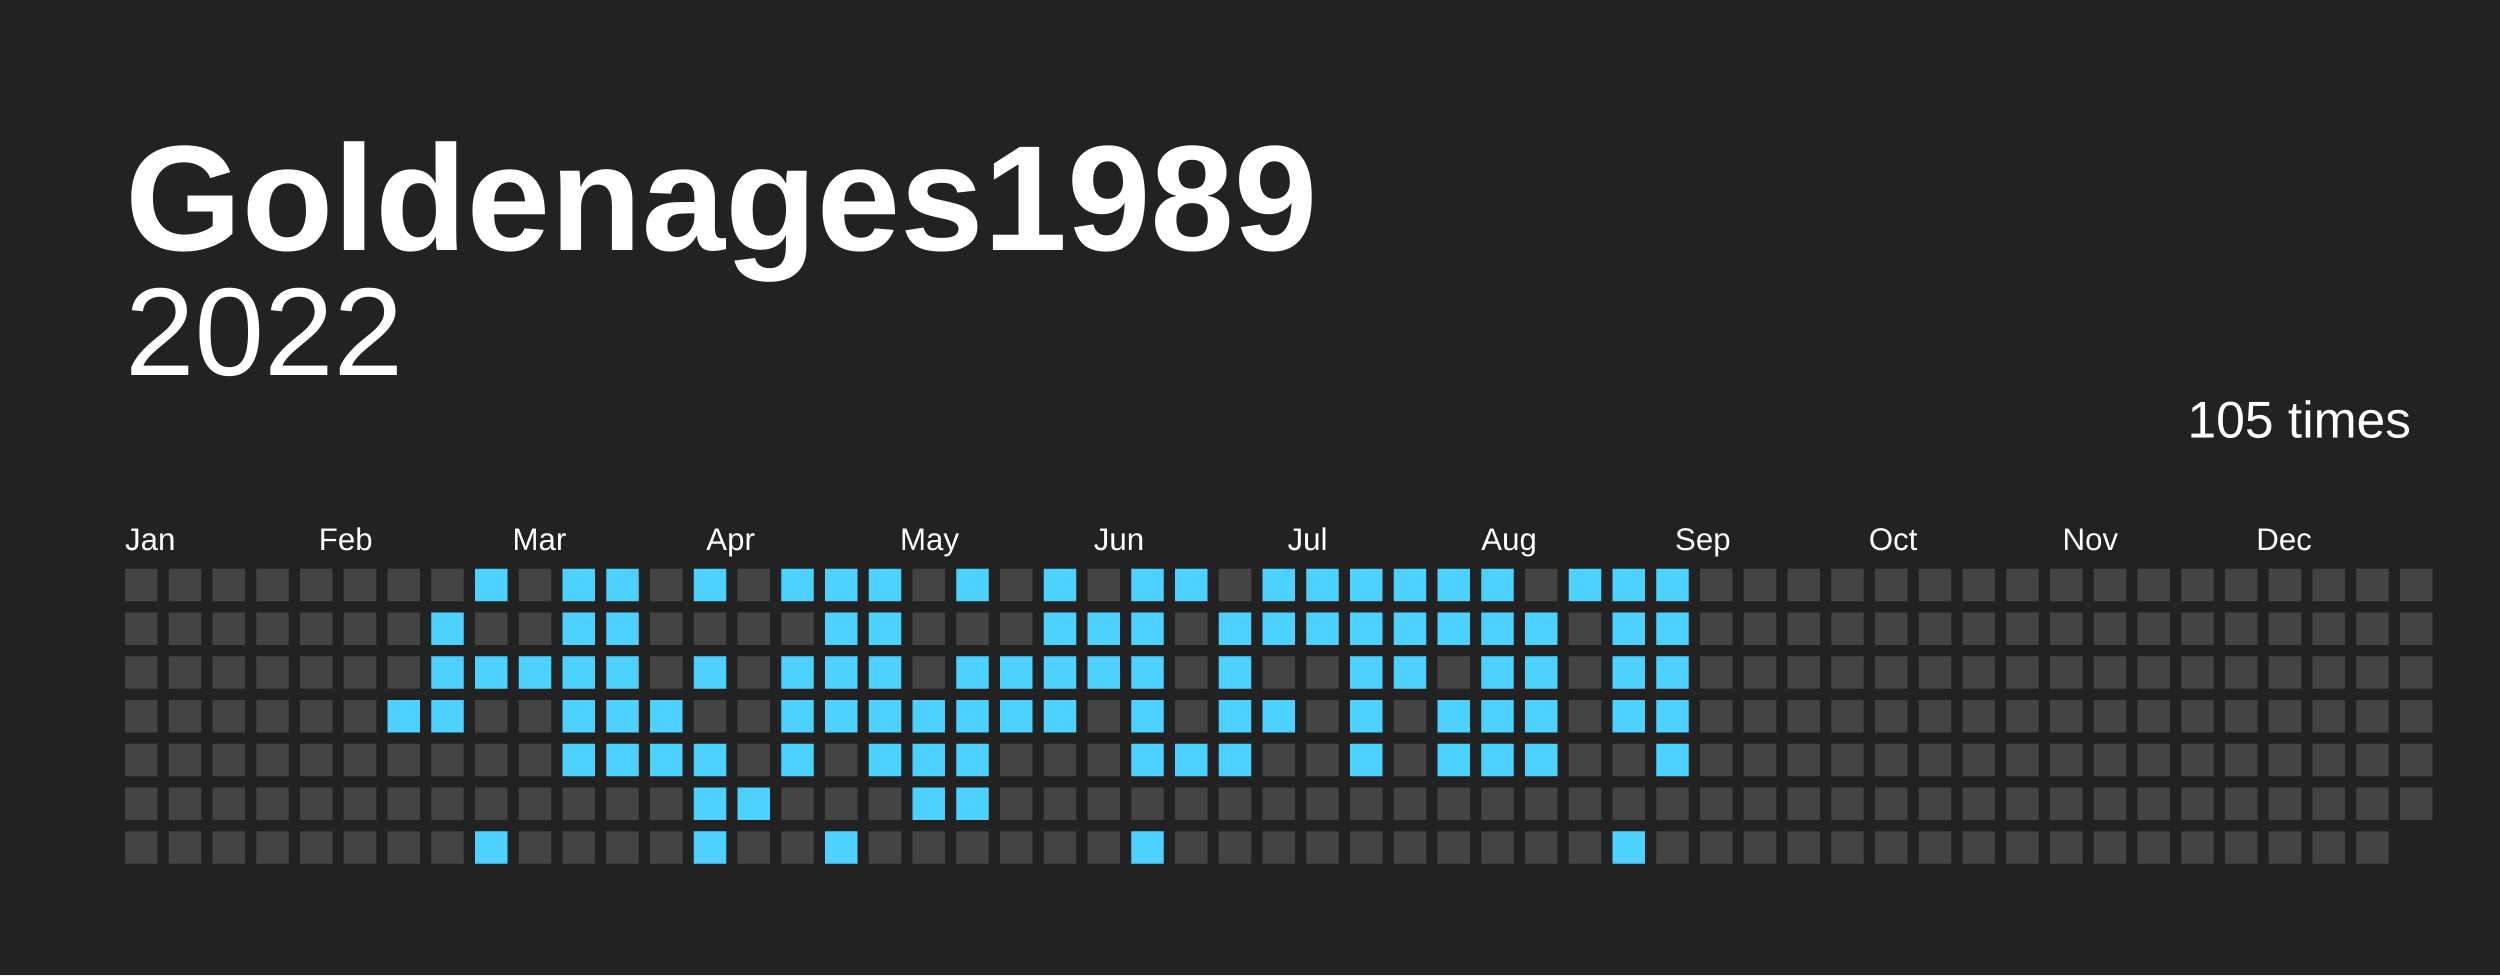
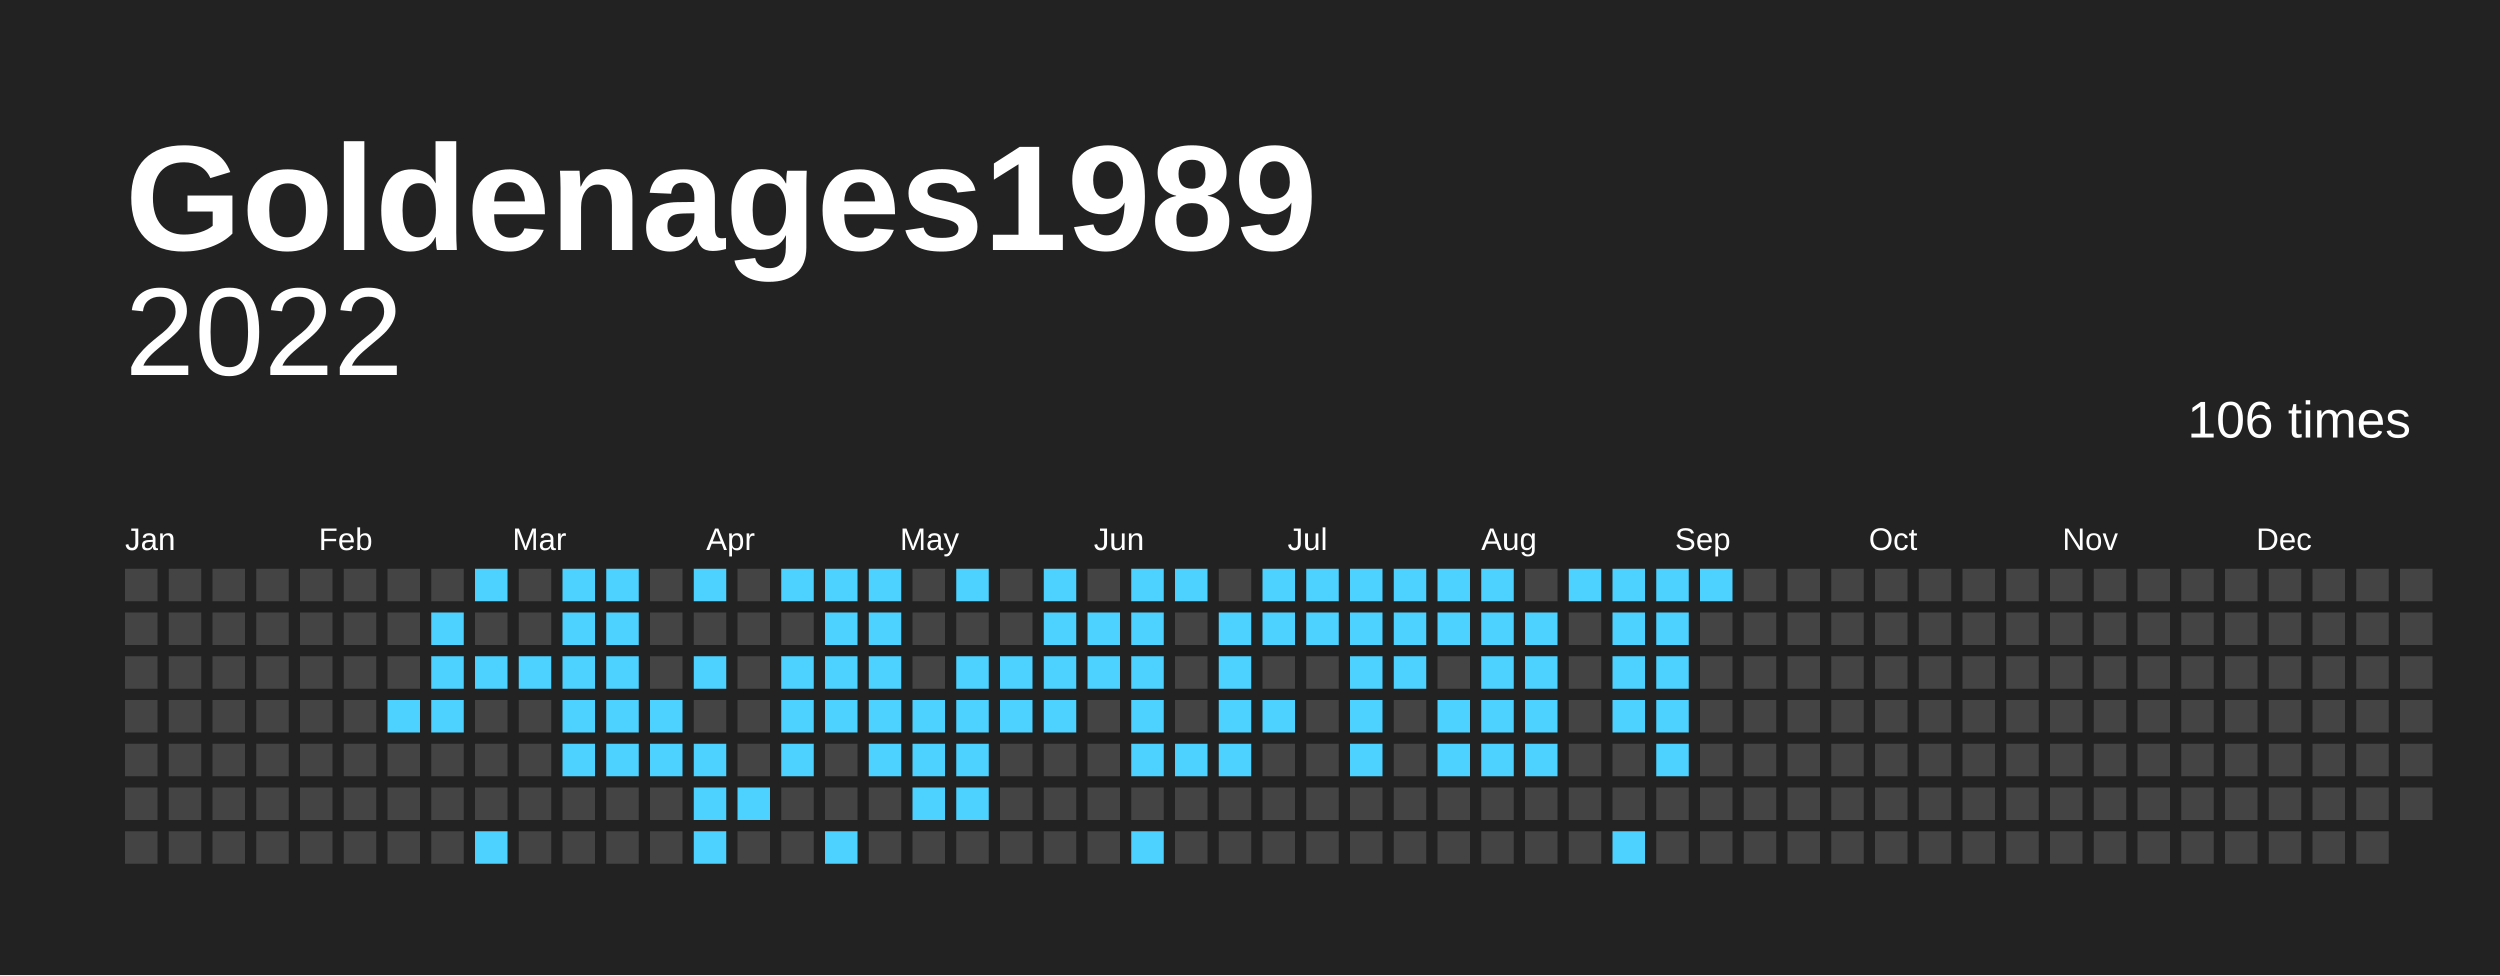
<svg xmlns="http://www.w3.org/2000/svg" baseProfile="full" height="78mm" version="1.1" viewBox="0,0,200,78" width="200mm">
  <defs />
  <rect fill="#222222" height="78" width="200" x="0" y="0" />
  <text fill="#FFFFFF" style="font-size:12px; font-family:Arial; font-weight:bold;" x="10" y="20">Goldenages1989</text>
  <text alignment-baseline="hanging" fill="#FFFFFF" style="font-size:10.0px; font-family:Arial;" x="10" y="30">2022</text>
-   <text alignment-baseline="hanging" fill="#FFFFFF" style="font-size:4.125px; font-family:Arial;" x="175" y="35">105 times</text>
+   <text alignment-baseline="hanging" fill="#FFFFFF" style="font-size:4.125px; font-family:Arial;" x="175" y="35">106 times</text>
  <text fill="#FFFFFF" style="font-size:2.5px; font-family:Arial" x="10.0" y="44">Jan</text>
  <text fill="#FFFFFF" style="font-size:2.5px; font-family:Arial" x="25.5" y="44">Feb</text>
  <text fill="#FFFFFF" style="font-size:2.5px; font-family:Arial" x="41.0" y="44">Mar</text>
  <text fill="#FFFFFF" style="font-size:2.5px; font-family:Arial" x="56.5" y="44">Apr</text>
  <text fill="#FFFFFF" style="font-size:2.5px; font-family:Arial" x="72.0" y="44">May</text>
  <text fill="#FFFFFF" style="font-size:2.5px; font-family:Arial" x="87.5" y="44">Jun</text>
  <text fill="#FFFFFF" style="font-size:2.5px; font-family:Arial" x="103.0" y="44">Jul</text>
  <text fill="#FFFFFF" style="font-size:2.5px; font-family:Arial" x="118.5" y="44">Aug</text>
  <text fill="#FFFFFF" style="font-size:2.5px; font-family:Arial" x="134.0" y="44">Sep</text>
  <text fill="#FFFFFF" style="font-size:2.5px; font-family:Arial" x="149.5" y="44">Oct</text>
  <text fill="#FFFFFF" style="font-size:2.5px; font-family:Arial" x="165.0" y="44">Nov</text>
  <text fill="#FFFFFF" style="font-size:2.5px; font-family:Arial" x="180.5" y="44">Dec</text>
  <rect fill="#444444" height="2.6" width="2.6" x="10.0" y="45.5" />
  <rect fill="#444444" height="2.6" width="2.6" x="10.0" y="49.0" />
  <rect fill="#444444" height="2.6" width="2.6" x="10.0" y="52.5" />
  <rect fill="#444444" height="2.6" width="2.6" x="10.0" y="56.0" />
  <rect fill="#444444" height="2.6" width="2.6" x="10.0" y="59.5" />
  <rect fill="#444444" height="2.6" width="2.6" x="10.0" y="63.0" />
  <rect fill="#444444" height="2.6" width="2.6" x="10.0" y="66.5" />
  <rect fill="#444444" height="2.6" width="2.6" x="13.5" y="45.5" />
  <rect fill="#444444" height="2.6" width="2.6" x="13.5" y="49.0" />
  <rect fill="#444444" height="2.6" width="2.6" x="13.5" y="52.5" />
  <rect fill="#444444" height="2.6" width="2.6" x="13.5" y="56.0" />
  <rect fill="#444444" height="2.6" width="2.6" x="13.5" y="59.5" />
  <rect fill="#444444" height="2.6" width="2.6" x="13.5" y="63.0" />
  <rect fill="#444444" height="2.6" width="2.6" x="13.5" y="66.5" />
  <rect fill="#444444" height="2.6" width="2.6" x="17.0" y="45.5" />
  <rect fill="#444444" height="2.6" width="2.6" x="17.0" y="49.0" />
  <rect fill="#444444" height="2.6" width="2.6" x="17.0" y="52.5" />
  <rect fill="#444444" height="2.6" width="2.6" x="17.0" y="56.0" />
  <rect fill="#444444" height="2.6" width="2.6" x="17.0" y="59.5" />
  <rect fill="#444444" height="2.6" width="2.6" x="17.0" y="63.0" />
  <rect fill="#444444" height="2.6" width="2.6" x="17.0" y="66.5" />
  <rect fill="#444444" height="2.6" width="2.6" x="20.5" y="45.5" />
  <rect fill="#444444" height="2.6" width="2.6" x="20.5" y="49.0" />
  <rect fill="#444444" height="2.6" width="2.6" x="20.5" y="52.5" />
  <rect fill="#444444" height="2.6" width="2.6" x="20.5" y="56.0" />
  <rect fill="#444444" height="2.6" width="2.6" x="20.5" y="59.5" />
  <rect fill="#444444" height="2.6" width="2.6" x="20.5" y="63.0" />
  <rect fill="#444444" height="2.6" width="2.6" x="20.5" y="66.5" />
  <rect fill="#444444" height="2.6" width="2.6" x="24.0" y="45.5" />
  <rect fill="#444444" height="2.6" width="2.6" x="24.0" y="49.0" />
  <rect fill="#444444" height="2.6" width="2.6" x="24.0" y="52.5" />
  <rect fill="#444444" height="2.6" width="2.6" x="24.0" y="56.0" />
  <rect fill="#444444" height="2.6" width="2.6" x="24.0" y="59.5" />
  <rect fill="#444444" height="2.6" width="2.6" x="24.0" y="63.0" />
  <rect fill="#444444" height="2.6" width="2.6" x="24.0" y="66.5" />
  <rect fill="#444444" height="2.6" width="2.6" x="27.5" y="45.5" />
  <rect fill="#444444" height="2.6" width="2.6" x="27.5" y="49.0" />
  <rect fill="#444444" height="2.6" width="2.6" x="27.5" y="52.5" />
  <rect fill="#444444" height="2.6" width="2.6" x="27.5" y="56.0" />
  <rect fill="#444444" height="2.6" width="2.6" x="27.5" y="59.5" />
  <rect fill="#444444" height="2.6" width="2.6" x="27.5" y="63.0" />
  <rect fill="#444444" height="2.6" width="2.6" x="27.5" y="66.5" />
  <rect fill="#444444" height="2.6" width="2.6" x="31.0" y="45.5" />
  <rect fill="#444444" height="2.6" width="2.6" x="31.0" y="49.0" />
  <rect fill="#444444" height="2.6" width="2.6" x="31.0" y="52.5" />
  <rect fill="#4DD2FF" height="2.6" width="2.6" x="31.0" y="56.0" />
  <rect fill="#444444" height="2.6" width="2.6" x="31.0" y="59.5" />
  <rect fill="#444444" height="2.6" width="2.6" x="31.0" y="63.0" />
  <rect fill="#444444" height="2.6" width="2.6" x="31.0" y="66.5" />
  <rect fill="#444444" height="2.6" width="2.6" x="34.5" y="45.5" />
  <rect fill="#4DD2FF" height="2.6" width="2.6" x="34.5" y="49.0" />
  <rect fill="#4DD2FF" height="2.6" width="2.6" x="34.5" y="52.5" />
  <rect fill="#4DD2FF" height="2.6" width="2.6" x="34.5" y="56.0" />
  <rect fill="#444444" height="2.6" width="2.6" x="34.5" y="59.5" />
  <rect fill="#444444" height="2.6" width="2.6" x="34.5" y="63.0" />
  <rect fill="#444444" height="2.6" width="2.6" x="34.5" y="66.5" />
  <rect fill="#4DD2FF" height="2.6" width="2.6" x="38.0" y="45.5" />
  <rect fill="#444444" height="2.6" width="2.6" x="38.0" y="49.0" />
  <rect fill="#4DD2FF" height="2.6" width="2.6" x="38.0" y="52.5" />
  <rect fill="#444444" height="2.6" width="2.6" x="38.0" y="56.0" />
  <rect fill="#444444" height="2.6" width="2.6" x="38.0" y="59.5" />
  <rect fill="#444444" height="2.6" width="2.6" x="38.0" y="63.0" />
  <rect fill="#4DD2FF" height="2.6" width="2.6" x="38.0" y="66.5" />
  <rect fill="#444444" height="2.6" width="2.6" x="41.5" y="45.5" />
  <rect fill="#444444" height="2.6" width="2.6" x="41.5" y="49.0" />
  <rect fill="#4DD2FF" height="2.6" width="2.6" x="41.5" y="52.5" />
  <rect fill="#444444" height="2.6" width="2.6" x="41.5" y="56.0" />
  <rect fill="#444444" height="2.6" width="2.6" x="41.5" y="59.5" />
  <rect fill="#444444" height="2.6" width="2.6" x="41.5" y="63.0" />
  <rect fill="#444444" height="2.6" width="2.6" x="41.5" y="66.5" />
  <rect fill="#4DD2FF" height="2.6" width="2.6" x="45.0" y="45.5" />
  <rect fill="#4DD2FF" height="2.6" width="2.6" x="45.0" y="49.0" />
  <rect fill="#4DD2FF" height="2.6" width="2.6" x="45.0" y="52.5" />
  <rect fill="#4DD2FF" height="2.6" width="2.6" x="45.0" y="56.0" />
  <rect fill="#4DD2FF" height="2.6" width="2.6" x="45.0" y="59.5" />
  <rect fill="#444444" height="2.6" width="2.6" x="45.0" y="63.0" />
  <rect fill="#444444" height="2.6" width="2.6" x="45.0" y="66.5" />
  <rect fill="#4DD2FF" height="2.6" width="2.6" x="48.5" y="45.5" />
  <rect fill="#4DD2FF" height="2.6" width="2.6" x="48.5" y="49.0" />
  <rect fill="#4DD2FF" height="2.6" width="2.6" x="48.5" y="52.5" />
  <rect fill="#4DD2FF" height="2.6" width="2.6" x="48.5" y="56.0" />
  <rect fill="#4DD2FF" height="2.6" width="2.6" x="48.5" y="59.5" />
  <rect fill="#444444" height="2.6" width="2.6" x="48.5" y="63.0" />
  <rect fill="#444444" height="2.6" width="2.6" x="48.5" y="66.5" />
  <rect fill="#444444" height="2.6" width="2.6" x="52.0" y="45.5" />
  <rect fill="#444444" height="2.6" width="2.6" x="52.0" y="49.0" />
  <rect fill="#444444" height="2.6" width="2.6" x="52.0" y="52.5" />
  <rect fill="#4DD2FF" height="2.6" width="2.6" x="52.0" y="56.0" />
  <rect fill="#4DD2FF" height="2.6" width="2.6" x="52.0" y="59.5" />
  <rect fill="#444444" height="2.6" width="2.6" x="52.0" y="63.0" />
  <rect fill="#444444" height="2.6" width="2.6" x="52.0" y="66.5" />
  <rect fill="#4DD2FF" height="2.6" width="2.6" x="55.5" y="45.5" />
  <rect fill="#444444" height="2.6" width="2.6" x="55.5" y="49.0" />
  <rect fill="#4DD2FF" height="2.6" width="2.6" x="55.5" y="52.5" />
  <rect fill="#444444" height="2.6" width="2.6" x="55.5" y="56.0" />
  <rect fill="#4DD2FF" height="2.6" width="2.6" x="55.5" y="59.5" />
  <rect fill="#4DD2FF" height="2.6" width="2.6" x="55.5" y="63.0" />
  <rect fill="#4DD2FF" height="2.6" width="2.6" x="55.5" y="66.5" />
  <rect fill="#444444" height="2.6" width="2.6" x="59.0" y="45.5" />
  <rect fill="#444444" height="2.6" width="2.6" x="59.0" y="49.0" />
  <rect fill="#444444" height="2.6" width="2.6" x="59.0" y="52.5" />
  <rect fill="#444444" height="2.6" width="2.6" x="59.0" y="56.0" />
  <rect fill="#444444" height="2.6" width="2.6" x="59.0" y="59.5" />
  <rect fill="#4DD2FF" height="2.6" width="2.6" x="59.0" y="63.0" />
  <rect fill="#444444" height="2.6" width="2.6" x="59.0" y="66.5" />
  <rect fill="#4DD2FF" height="2.6" width="2.6" x="62.5" y="45.5" />
  <rect fill="#444444" height="2.6" width="2.6" x="62.5" y="49.0" />
  <rect fill="#4DD2FF" height="2.6" width="2.6" x="62.5" y="52.5" />
  <rect fill="#4DD2FF" height="2.6" width="2.6" x="62.5" y="56.0" />
  <rect fill="#4DD2FF" height="2.6" width="2.6" x="62.5" y="59.5" />
  <rect fill="#444444" height="2.6" width="2.6" x="62.5" y="63.0" />
  <rect fill="#444444" height="2.6" width="2.6" x="62.5" y="66.5" />
  <rect fill="#4DD2FF" height="2.6" width="2.6" x="66.0" y="45.5" />
  <rect fill="#4DD2FF" height="2.6" width="2.6" x="66.0" y="49.0" />
  <rect fill="#4DD2FF" height="2.6" width="2.6" x="66.0" y="52.5" />
  <rect fill="#4DD2FF" height="2.6" width="2.6" x="66.0" y="56.0" />
  <rect fill="#444444" height="2.6" width="2.6" x="66.0" y="59.5" />
  <rect fill="#444444" height="2.6" width="2.6" x="66.0" y="63.0" />
  <rect fill="#4DD2FF" height="2.6" width="2.6" x="66.0" y="66.5" />
  <rect fill="#4DD2FF" height="2.6" width="2.6" x="69.5" y="45.5" />
  <rect fill="#4DD2FF" height="2.6" width="2.6" x="69.5" y="49.0" />
  <rect fill="#4DD2FF" height="2.6" width="2.6" x="69.5" y="52.5" />
  <rect fill="#4DD2FF" height="2.6" width="2.6" x="69.5" y="56.0" />
  <rect fill="#4DD2FF" height="2.6" width="2.6" x="69.5" y="59.5" />
  <rect fill="#444444" height="2.6" width="2.6" x="69.5" y="63.0" />
  <rect fill="#444444" height="2.6" width="2.6" x="69.5" y="66.5" />
  <rect fill="#444444" height="2.6" width="2.6" x="73.0" y="45.5" />
  <rect fill="#444444" height="2.6" width="2.6" x="73.0" y="49.0" />
  <rect fill="#444444" height="2.6" width="2.6" x="73.0" y="52.5" />
  <rect fill="#4DD2FF" height="2.6" width="2.6" x="73.0" y="56.0" />
  <rect fill="#4DD2FF" height="2.6" width="2.6" x="73.0" y="59.5" />
  <rect fill="#4DD2FF" height="2.6" width="2.6" x="73.0" y="63.0" />
  <rect fill="#444444" height="2.6" width="2.6" x="73.0" y="66.5" />
  <rect fill="#4DD2FF" height="2.6" width="2.6" x="76.5" y="45.5" />
  <rect fill="#444444" height="2.6" width="2.6" x="76.5" y="49.0" />
  <rect fill="#4DD2FF" height="2.6" width="2.6" x="76.5" y="52.5" />
  <rect fill="#4DD2FF" height="2.6" width="2.6" x="76.5" y="56.0" />
  <rect fill="#4DD2FF" height="2.6" width="2.6" x="76.5" y="59.5" />
  <rect fill="#4DD2FF" height="2.6" width="2.6" x="76.5" y="63.0" />
  <rect fill="#444444" height="2.6" width="2.6" x="76.5" y="66.5" />
  <rect fill="#444444" height="2.6" width="2.6" x="80.0" y="45.5" />
  <rect fill="#444444" height="2.6" width="2.6" x="80.0" y="49.0" />
  <rect fill="#4DD2FF" height="2.6" width="2.6" x="80.0" y="52.5" />
  <rect fill="#4DD2FF" height="2.6" width="2.6" x="80.0" y="56.0" />
  <rect fill="#444444" height="2.6" width="2.6" x="80.0" y="59.5" />
  <rect fill="#444444" height="2.6" width="2.6" x="80.0" y="63.0" />
  <rect fill="#444444" height="2.6" width="2.6" x="80.0" y="66.5" />
  <rect fill="#4DD2FF" height="2.6" width="2.6" x="83.5" y="45.5" />
  <rect fill="#4DD2FF" height="2.6" width="2.6" x="83.5" y="49.0" />
  <rect fill="#4DD2FF" height="2.6" width="2.6" x="83.5" y="52.5" />
  <rect fill="#4DD2FF" height="2.6" width="2.6" x="83.5" y="56.0" />
  <rect fill="#444444" height="2.6" width="2.6" x="83.5" y="59.5" />
  <rect fill="#444444" height="2.6" width="2.6" x="83.5" y="63.0" />
  <rect fill="#444444" height="2.6" width="2.6" x="83.5" y="66.5" />
  <rect fill="#444444" height="2.6" width="2.6" x="87.0" y="45.5" />
  <rect fill="#4DD2FF" height="2.6" width="2.6" x="87.0" y="49.0" />
  <rect fill="#4DD2FF" height="2.6" width="2.6" x="87.0" y="52.5" />
  <rect fill="#444444" height="2.6" width="2.6" x="87.0" y="56.0" />
  <rect fill="#444444" height="2.6" width="2.6" x="87.0" y="59.5" />
  <rect fill="#444444" height="2.6" width="2.6" x="87.0" y="63.0" />
  <rect fill="#444444" height="2.6" width="2.6" x="87.0" y="66.5" />
  <rect fill="#4DD2FF" height="2.6" width="2.6" x="90.5" y="45.5" />
  <rect fill="#4DD2FF" height="2.6" width="2.6" x="90.5" y="49.0" />
  <rect fill="#4DD2FF" height="2.6" width="2.6" x="90.5" y="52.5" />
  <rect fill="#4DD2FF" height="2.6" width="2.6" x="90.5" y="56.0" />
  <rect fill="#4DD2FF" height="2.6" width="2.6" x="90.5" y="59.5" />
  <rect fill="#444444" height="2.6" width="2.6" x="90.5" y="63.0" />
  <rect fill="#4DD2FF" height="2.6" width="2.6" x="90.5" y="66.5" />
  <rect fill="#4DD2FF" height="2.6" width="2.6" x="94.0" y="45.5" />
  <rect fill="#444444" height="2.6" width="2.6" x="94.0" y="49.0" />
  <rect fill="#444444" height="2.6" width="2.6" x="94.0" y="52.5" />
  <rect fill="#444444" height="2.6" width="2.6" x="94.0" y="56.0" />
  <rect fill="#4DD2FF" height="2.6" width="2.6" x="94.0" y="59.5" />
  <rect fill="#444444" height="2.6" width="2.6" x="94.0" y="63.0" />
  <rect fill="#444444" height="2.6" width="2.6" x="94.0" y="66.5" />
  <rect fill="#444444" height="2.6" width="2.6" x="97.5" y="45.5" />
  <rect fill="#4DD2FF" height="2.6" width="2.6" x="97.5" y="49.0" />
  <rect fill="#4DD2FF" height="2.6" width="2.6" x="97.5" y="52.5" />
  <rect fill="#4DD2FF" height="2.6" width="2.6" x="97.5" y="56.0" />
  <rect fill="#4DD2FF" height="2.6" width="2.6" x="97.5" y="59.5" />
  <rect fill="#444444" height="2.6" width="2.6" x="97.5" y="63.0" />
  <rect fill="#444444" height="2.6" width="2.6" x="97.5" y="66.5" />
  <rect fill="#4DD2FF" height="2.6" width="2.6" x="101.0" y="45.5" />
  <rect fill="#4DD2FF" height="2.6" width="2.6" x="101.0" y="49.0" />
  <rect fill="#444444" height="2.6" width="2.6" x="101.0" y="52.5" />
  <rect fill="#4DD2FF" height="2.6" width="2.6" x="101.0" y="56.0" />
  <rect fill="#444444" height="2.6" width="2.6" x="101.0" y="59.5" />
  <rect fill="#444444" height="2.6" width="2.6" x="101.0" y="63.0" />
  <rect fill="#444444" height="2.6" width="2.6" x="101.0" y="66.5" />
  <rect fill="#4DD2FF" height="2.6" width="2.6" x="104.5" y="45.5" />
  <rect fill="#4DD2FF" height="2.6" width="2.6" x="104.5" y="49.0" />
  <rect fill="#444444" height="2.6" width="2.6" x="104.5" y="52.5" />
  <rect fill="#444444" height="2.6" width="2.6" x="104.5" y="56.0" />
  <rect fill="#444444" height="2.6" width="2.6" x="104.5" y="59.5" />
  <rect fill="#444444" height="2.6" width="2.6" x="104.5" y="63.0" />
  <rect fill="#444444" height="2.6" width="2.6" x="104.5" y="66.5" />
  <rect fill="#4DD2FF" height="2.6" width="2.6" x="108.0" y="45.5" />
  <rect fill="#4DD2FF" height="2.6" width="2.6" x="108.0" y="49.0" />
  <rect fill="#4DD2FF" height="2.6" width="2.6" x="108.0" y="52.5" />
  <rect fill="#4DD2FF" height="2.6" width="2.6" x="108.0" y="56.0" />
  <rect fill="#4DD2FF" height="2.6" width="2.6" x="108.0" y="59.5" />
  <rect fill="#444444" height="2.6" width="2.6" x="108.0" y="63.0" />
  <rect fill="#444444" height="2.6" width="2.6" x="108.0" y="66.5" />
  <rect fill="#4DD2FF" height="2.6" width="2.6" x="111.5" y="45.5" />
  <rect fill="#4DD2FF" height="2.6" width="2.6" x="111.5" y="49.0" />
  <rect fill="#4DD2FF" height="2.6" width="2.6" x="111.5" y="52.5" />
  <rect fill="#444444" height="2.6" width="2.6" x="111.5" y="56.0" />
  <rect fill="#444444" height="2.6" width="2.6" x="111.5" y="59.5" />
  <rect fill="#444444" height="2.6" width="2.6" x="111.5" y="63.0" />
  <rect fill="#444444" height="2.6" width="2.6" x="111.5" y="66.5" />
  <rect fill="#4DD2FF" height="2.6" width="2.6" x="115.0" y="45.5" />
  <rect fill="#4DD2FF" height="2.6" width="2.6" x="115.0" y="49.0" />
  <rect fill="#444444" height="2.6" width="2.6" x="115.0" y="52.5" />
  <rect fill="#4DD2FF" height="2.6" width="2.6" x="115.0" y="56.0" />
  <rect fill="#4DD2FF" height="2.6" width="2.6" x="115.0" y="59.5" />
  <rect fill="#444444" height="2.6" width="2.6" x="115.0" y="63.0" />
  <rect fill="#444444" height="2.6" width="2.6" x="115.0" y="66.5" />
  <rect fill="#4DD2FF" height="2.6" width="2.6" x="118.5" y="45.5" />
  <rect fill="#4DD2FF" height="2.6" width="2.6" x="118.5" y="49.0" />
  <rect fill="#4DD2FF" height="2.6" width="2.6" x="118.5" y="52.5" />
  <rect fill="#4DD2FF" height="2.6" width="2.6" x="118.5" y="56.0" />
  <rect fill="#4DD2FF" height="2.6" width="2.6" x="118.5" y="59.5" />
  <rect fill="#444444" height="2.6" width="2.6" x="118.5" y="63.0" />
  <rect fill="#444444" height="2.6" width="2.6" x="118.5" y="66.5" />
  <rect fill="#444444" height="2.6" width="2.6" x="122.0" y="45.5" />
  <rect fill="#4DD2FF" height="2.6" width="2.6" x="122.0" y="49.0" />
  <rect fill="#4DD2FF" height="2.6" width="2.6" x="122.0" y="52.5" />
  <rect fill="#4DD2FF" height="2.6" width="2.6" x="122.0" y="56.0" />
  <rect fill="#4DD2FF" height="2.6" width="2.6" x="122.0" y="59.5" />
  <rect fill="#444444" height="2.6" width="2.6" x="122.0" y="63.0" />
  <rect fill="#444444" height="2.6" width="2.6" x="122.0" y="66.5" />
  <rect fill="#4DD2FF" height="2.6" width="2.6" x="125.5" y="45.5" />
  <rect fill="#444444" height="2.6" width="2.6" x="125.5" y="49.0" />
  <rect fill="#444444" height="2.6" width="2.6" x="125.5" y="52.5" />
  <rect fill="#444444" height="2.6" width="2.6" x="125.5" y="56.0" />
  <rect fill="#444444" height="2.6" width="2.6" x="125.5" y="59.5" />
  <rect fill="#444444" height="2.6" width="2.6" x="125.5" y="63.0" />
  <rect fill="#444444" height="2.6" width="2.6" x="125.5" y="66.5" />
  <rect fill="#4DD2FF" height="2.6" width="2.6" x="129.0" y="45.5" />
  <rect fill="#4DD2FF" height="2.6" width="2.6" x="129.0" y="49.0" />
  <rect fill="#4DD2FF" height="2.6" width="2.6" x="129.0" y="52.5" />
  <rect fill="#4DD2FF" height="2.6" width="2.6" x="129.0" y="56.0" />
  <rect fill="#444444" height="2.6" width="2.6" x="129.0" y="59.5" />
  <rect fill="#444444" height="2.6" width="2.6" x="129.0" y="63.0" />
  <rect fill="#4DD2FF" height="2.6" width="2.6" x="129.0" y="66.5" />
  <rect fill="#4DD2FF" height="2.6" width="2.6" x="132.5" y="45.5" />
  <rect fill="#4DD2FF" height="2.6" width="2.6" x="132.5" y="49.0" />
  <rect fill="#4DD2FF" height="2.6" width="2.6" x="132.5" y="52.5" />
  <rect fill="#4DD2FF" height="2.6" width="2.6" x="132.5" y="56.0" />
  <rect fill="#4DD2FF" height="2.6" width="2.6" x="132.5" y="59.5" />
  <rect fill="#444444" height="2.6" width="2.6" x="132.5" y="63.0" />
  <rect fill="#444444" height="2.6" width="2.6" x="132.5" y="66.5" />
-   <rect fill="#444444" height="2.6" width="2.6" x="136.0" y="45.5" />
+   <rect fill="#4DD2FF" height="2.6" width="2.6" x="136.0" y="45.5" />
  <rect fill="#444444" height="2.6" width="2.6" x="136.0" y="49.0" />
  <rect fill="#444444" height="2.6" width="2.6" x="136.0" y="52.5" />
  <rect fill="#444444" height="2.6" width="2.6" x="136.0" y="56.0" />
  <rect fill="#444444" height="2.6" width="2.6" x="136.0" y="59.5" />
  <rect fill="#444444" height="2.6" width="2.6" x="136.0" y="63.0" />
  <rect fill="#444444" height="2.6" width="2.6" x="136.0" y="66.5" />
  <rect fill="#444444" height="2.6" width="2.6" x="139.5" y="45.5" />
  <rect fill="#444444" height="2.6" width="2.6" x="139.5" y="49.0" />
  <rect fill="#444444" height="2.6" width="2.6" x="139.5" y="52.5" />
  <rect fill="#444444" height="2.6" width="2.6" x="139.5" y="56.0" />
  <rect fill="#444444" height="2.6" width="2.6" x="139.5" y="59.5" />
  <rect fill="#444444" height="2.6" width="2.6" x="139.5" y="63.0" />
  <rect fill="#444444" height="2.6" width="2.6" x="139.5" y="66.5" />
  <rect fill="#444444" height="2.6" width="2.6" x="143.0" y="45.5" />
  <rect fill="#444444" height="2.6" width="2.6" x="143.0" y="49.0" />
  <rect fill="#444444" height="2.6" width="2.6" x="143.0" y="52.5" />
  <rect fill="#444444" height="2.6" width="2.6" x="143.0" y="56.0" />
  <rect fill="#444444" height="2.6" width="2.6" x="143.0" y="59.5" />
  <rect fill="#444444" height="2.6" width="2.6" x="143.0" y="63.0" />
  <rect fill="#444444" height="2.6" width="2.6" x="143.0" y="66.5" />
  <rect fill="#444444" height="2.6" width="2.6" x="146.5" y="45.5" />
  <rect fill="#444444" height="2.6" width="2.6" x="146.5" y="49.0" />
  <rect fill="#444444" height="2.6" width="2.6" x="146.5" y="52.5" />
  <rect fill="#444444" height="2.6" width="2.6" x="146.5" y="56.0" />
  <rect fill="#444444" height="2.6" width="2.6" x="146.5" y="59.5" />
  <rect fill="#444444" height="2.6" width="2.6" x="146.5" y="63.0" />
  <rect fill="#444444" height="2.6" width="2.6" x="146.5" y="66.5" />
  <rect fill="#444444" height="2.6" width="2.6" x="150.0" y="45.5" />
  <rect fill="#444444" height="2.6" width="2.6" x="150.0" y="49.0" />
  <rect fill="#444444" height="2.6" width="2.6" x="150.0" y="52.5" />
  <rect fill="#444444" height="2.6" width="2.6" x="150.0" y="56.0" />
  <rect fill="#444444" height="2.6" width="2.6" x="150.0" y="59.5" />
  <rect fill="#444444" height="2.6" width="2.6" x="150.0" y="63.0" />
  <rect fill="#444444" height="2.6" width="2.6" x="150.0" y="66.5" />
  <rect fill="#444444" height="2.6" width="2.6" x="153.5" y="45.5" />
  <rect fill="#444444" height="2.6" width="2.6" x="153.5" y="49.0" />
  <rect fill="#444444" height="2.6" width="2.6" x="153.5" y="52.5" />
  <rect fill="#444444" height="2.6" width="2.6" x="153.5" y="56.0" />
  <rect fill="#444444" height="2.6" width="2.6" x="153.5" y="59.5" />
  <rect fill="#444444" height="2.6" width="2.6" x="153.5" y="63.0" />
  <rect fill="#444444" height="2.6" width="2.6" x="153.5" y="66.5" />
  <rect fill="#444444" height="2.6" width="2.6" x="157.0" y="45.5" />
  <rect fill="#444444" height="2.6" width="2.6" x="157.0" y="49.0" />
  <rect fill="#444444" height="2.6" width="2.6" x="157.0" y="52.5" />
  <rect fill="#444444" height="2.6" width="2.6" x="157.0" y="56.0" />
  <rect fill="#444444" height="2.6" width="2.6" x="157.0" y="59.5" />
  <rect fill="#444444" height="2.6" width="2.6" x="157.0" y="63.0" />
  <rect fill="#444444" height="2.6" width="2.6" x="157.0" y="66.5" />
  <rect fill="#444444" height="2.6" width="2.6" x="160.5" y="45.5" />
  <rect fill="#444444" height="2.6" width="2.6" x="160.5" y="49.0" />
  <rect fill="#444444" height="2.6" width="2.6" x="160.5" y="52.5" />
  <rect fill="#444444" height="2.6" width="2.6" x="160.5" y="56.0" />
  <rect fill="#444444" height="2.6" width="2.6" x="160.5" y="59.5" />
  <rect fill="#444444" height="2.6" width="2.6" x="160.5" y="63.0" />
  <rect fill="#444444" height="2.6" width="2.6" x="160.5" y="66.5" />
  <rect fill="#444444" height="2.6" width="2.6" x="164.0" y="45.5" />
  <rect fill="#444444" height="2.6" width="2.6" x="164.0" y="49.0" />
  <rect fill="#444444" height="2.6" width="2.6" x="164.0" y="52.5" />
  <rect fill="#444444" height="2.6" width="2.6" x="164.0" y="56.0" />
  <rect fill="#444444" height="2.6" width="2.6" x="164.0" y="59.5" />
  <rect fill="#444444" height="2.6" width="2.6" x="164.0" y="63.0" />
  <rect fill="#444444" height="2.6" width="2.6" x="164.0" y="66.5" />
  <rect fill="#444444" height="2.6" width="2.6" x="167.5" y="45.5" />
  <rect fill="#444444" height="2.6" width="2.6" x="167.5" y="49.0" />
  <rect fill="#444444" height="2.6" width="2.6" x="167.5" y="52.5" />
  <rect fill="#444444" height="2.6" width="2.6" x="167.5" y="56.0" />
  <rect fill="#444444" height="2.6" width="2.6" x="167.5" y="59.5" />
  <rect fill="#444444" height="2.6" width="2.6" x="167.5" y="63.0" />
  <rect fill="#444444" height="2.6" width="2.6" x="167.5" y="66.5" />
  <rect fill="#444444" height="2.6" width="2.6" x="171.0" y="45.5" />
  <rect fill="#444444" height="2.6" width="2.6" x="171.0" y="49.0" />
  <rect fill="#444444" height="2.6" width="2.6" x="171.0" y="52.5" />
  <rect fill="#444444" height="2.6" width="2.6" x="171.0" y="56.0" />
  <rect fill="#444444" height="2.6" width="2.6" x="171.0" y="59.5" />
  <rect fill="#444444" height="2.6" width="2.6" x="171.0" y="63.0" />
  <rect fill="#444444" height="2.6" width="2.6" x="171.0" y="66.5" />
  <rect fill="#444444" height="2.6" width="2.6" x="174.5" y="45.5" />
  <rect fill="#444444" height="2.6" width="2.6" x="174.5" y="49.0" />
  <rect fill="#444444" height="2.6" width="2.6" x="174.5" y="52.5" />
  <rect fill="#444444" height="2.6" width="2.6" x="174.5" y="56.0" />
  <rect fill="#444444" height="2.6" width="2.6" x="174.5" y="59.5" />
  <rect fill="#444444" height="2.6" width="2.6" x="174.5" y="63.0" />
  <rect fill="#444444" height="2.6" width="2.6" x="174.5" y="66.5" />
  <rect fill="#444444" height="2.6" width="2.6" x="178.0" y="45.5" />
  <rect fill="#444444" height="2.6" width="2.6" x="178.0" y="49.0" />
  <rect fill="#444444" height="2.6" width="2.6" x="178.0" y="52.5" />
  <rect fill="#444444" height="2.6" width="2.6" x="178.0" y="56.0" />
  <rect fill="#444444" height="2.6" width="2.6" x="178.0" y="59.5" />
  <rect fill="#444444" height="2.6" width="2.6" x="178.0" y="63.0" />
  <rect fill="#444444" height="2.6" width="2.6" x="178.0" y="66.5" />
  <rect fill="#444444" height="2.6" width="2.6" x="181.5" y="45.5" />
  <rect fill="#444444" height="2.6" width="2.6" x="181.5" y="49.0" />
  <rect fill="#444444" height="2.6" width="2.6" x="181.5" y="52.5" />
  <rect fill="#444444" height="2.6" width="2.6" x="181.5" y="56.0" />
  <rect fill="#444444" height="2.6" width="2.6" x="181.5" y="59.5" />
  <rect fill="#444444" height="2.6" width="2.6" x="181.5" y="63.0" />
  <rect fill="#444444" height="2.6" width="2.6" x="181.5" y="66.5" />
  <rect fill="#444444" height="2.6" width="2.6" x="185.0" y="45.5" />
  <rect fill="#444444" height="2.6" width="2.6" x="185.0" y="49.0" />
  <rect fill="#444444" height="2.6" width="2.6" x="185.0" y="52.5" />
  <rect fill="#444444" height="2.6" width="2.6" x="185.0" y="56.0" />
  <rect fill="#444444" height="2.6" width="2.6" x="185.0" y="59.5" />
  <rect fill="#444444" height="2.6" width="2.6" x="185.0" y="63.0" />
  <rect fill="#444444" height="2.6" width="2.6" x="185.0" y="66.5" />
  <rect fill="#444444" height="2.6" width="2.6" x="188.5" y="45.5" />
  <rect fill="#444444" height="2.6" width="2.6" x="188.5" y="49.0" />
  <rect fill="#444444" height="2.6" width="2.6" x="188.5" y="52.5" />
  <rect fill="#444444" height="2.6" width="2.6" x="188.5" y="56.0" />
  <rect fill="#444444" height="2.6" width="2.6" x="188.5" y="59.5" />
  <rect fill="#444444" height="2.6" width="2.6" x="188.5" y="63.0" />
  <rect fill="#444444" height="2.6" width="2.6" x="188.5" y="66.5" />
  <rect fill="#444444" height="2.6" width="2.6" x="192.0" y="45.5" />
  <rect fill="#444444" height="2.6" width="2.6" x="192.0" y="49.0" />
  <rect fill="#444444" height="2.6" width="2.6" x="192.0" y="52.5" />
  <rect fill="#444444" height="2.6" width="2.6" x="192.0" y="56.0" />
  <rect fill="#444444" height="2.6" width="2.6" x="192.0" y="59.5" />
  <rect fill="#444444" height="2.6" width="2.6" x="192.0" y="63.0" />
</svg>
